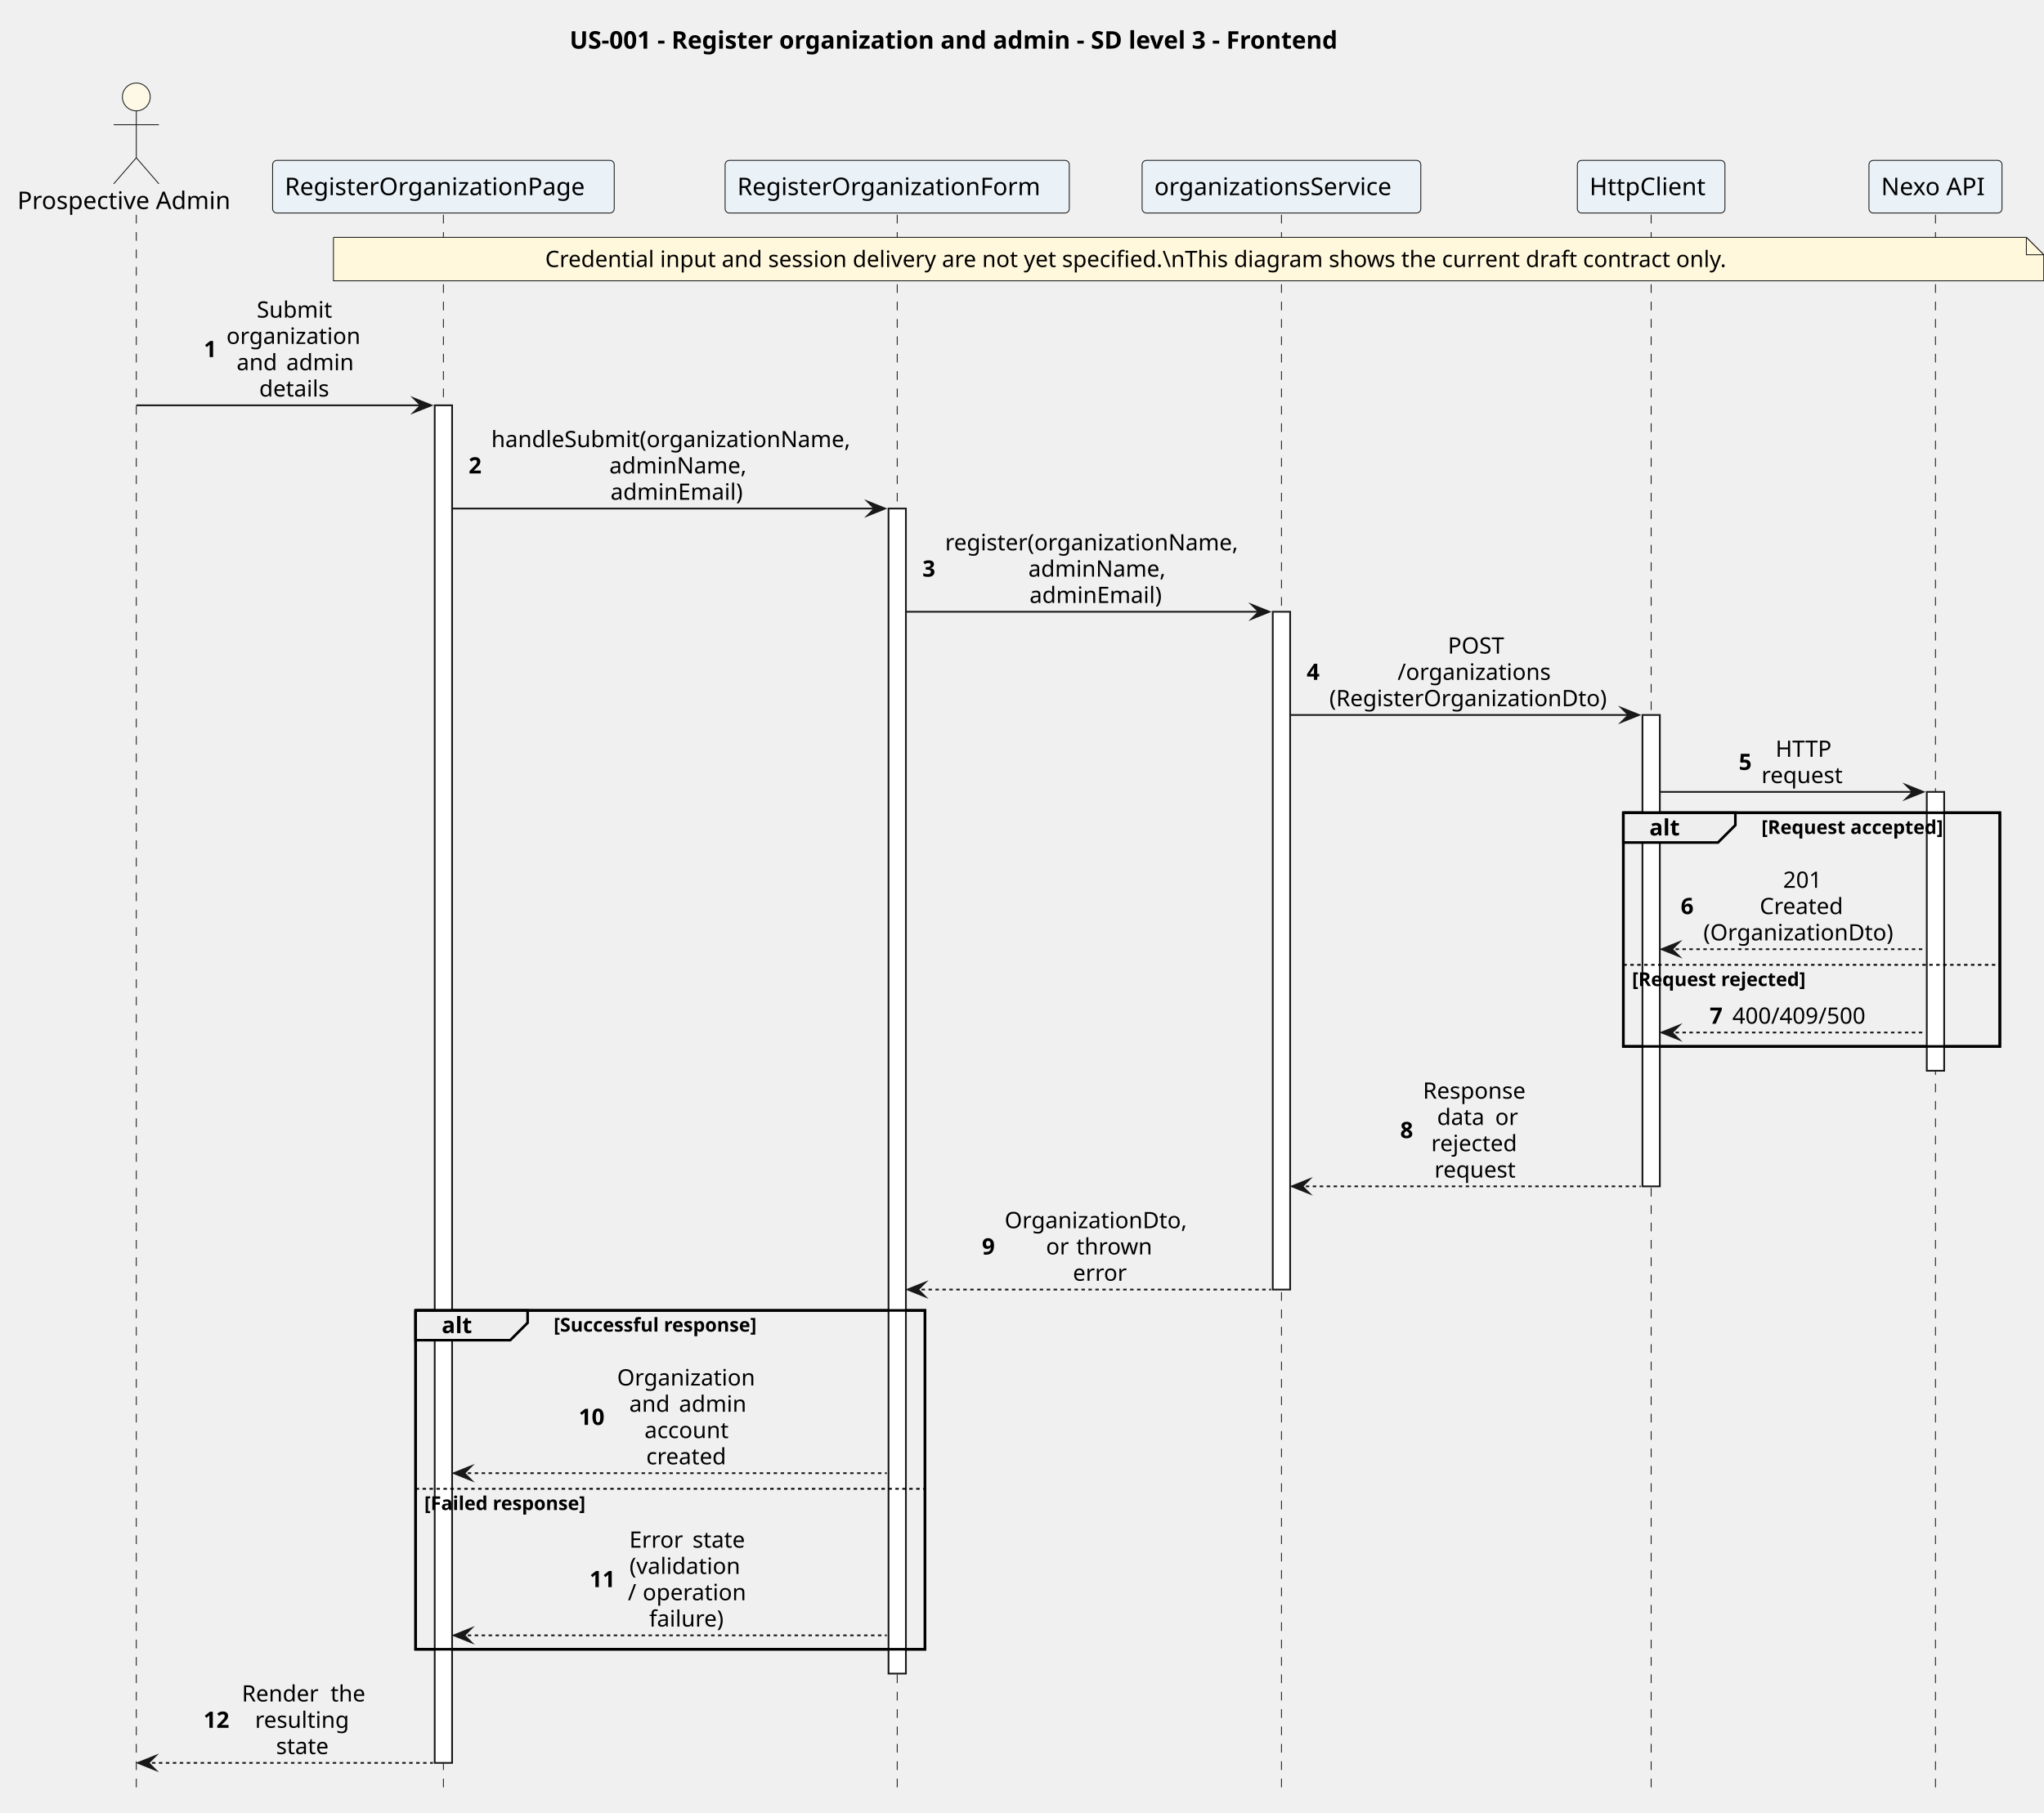
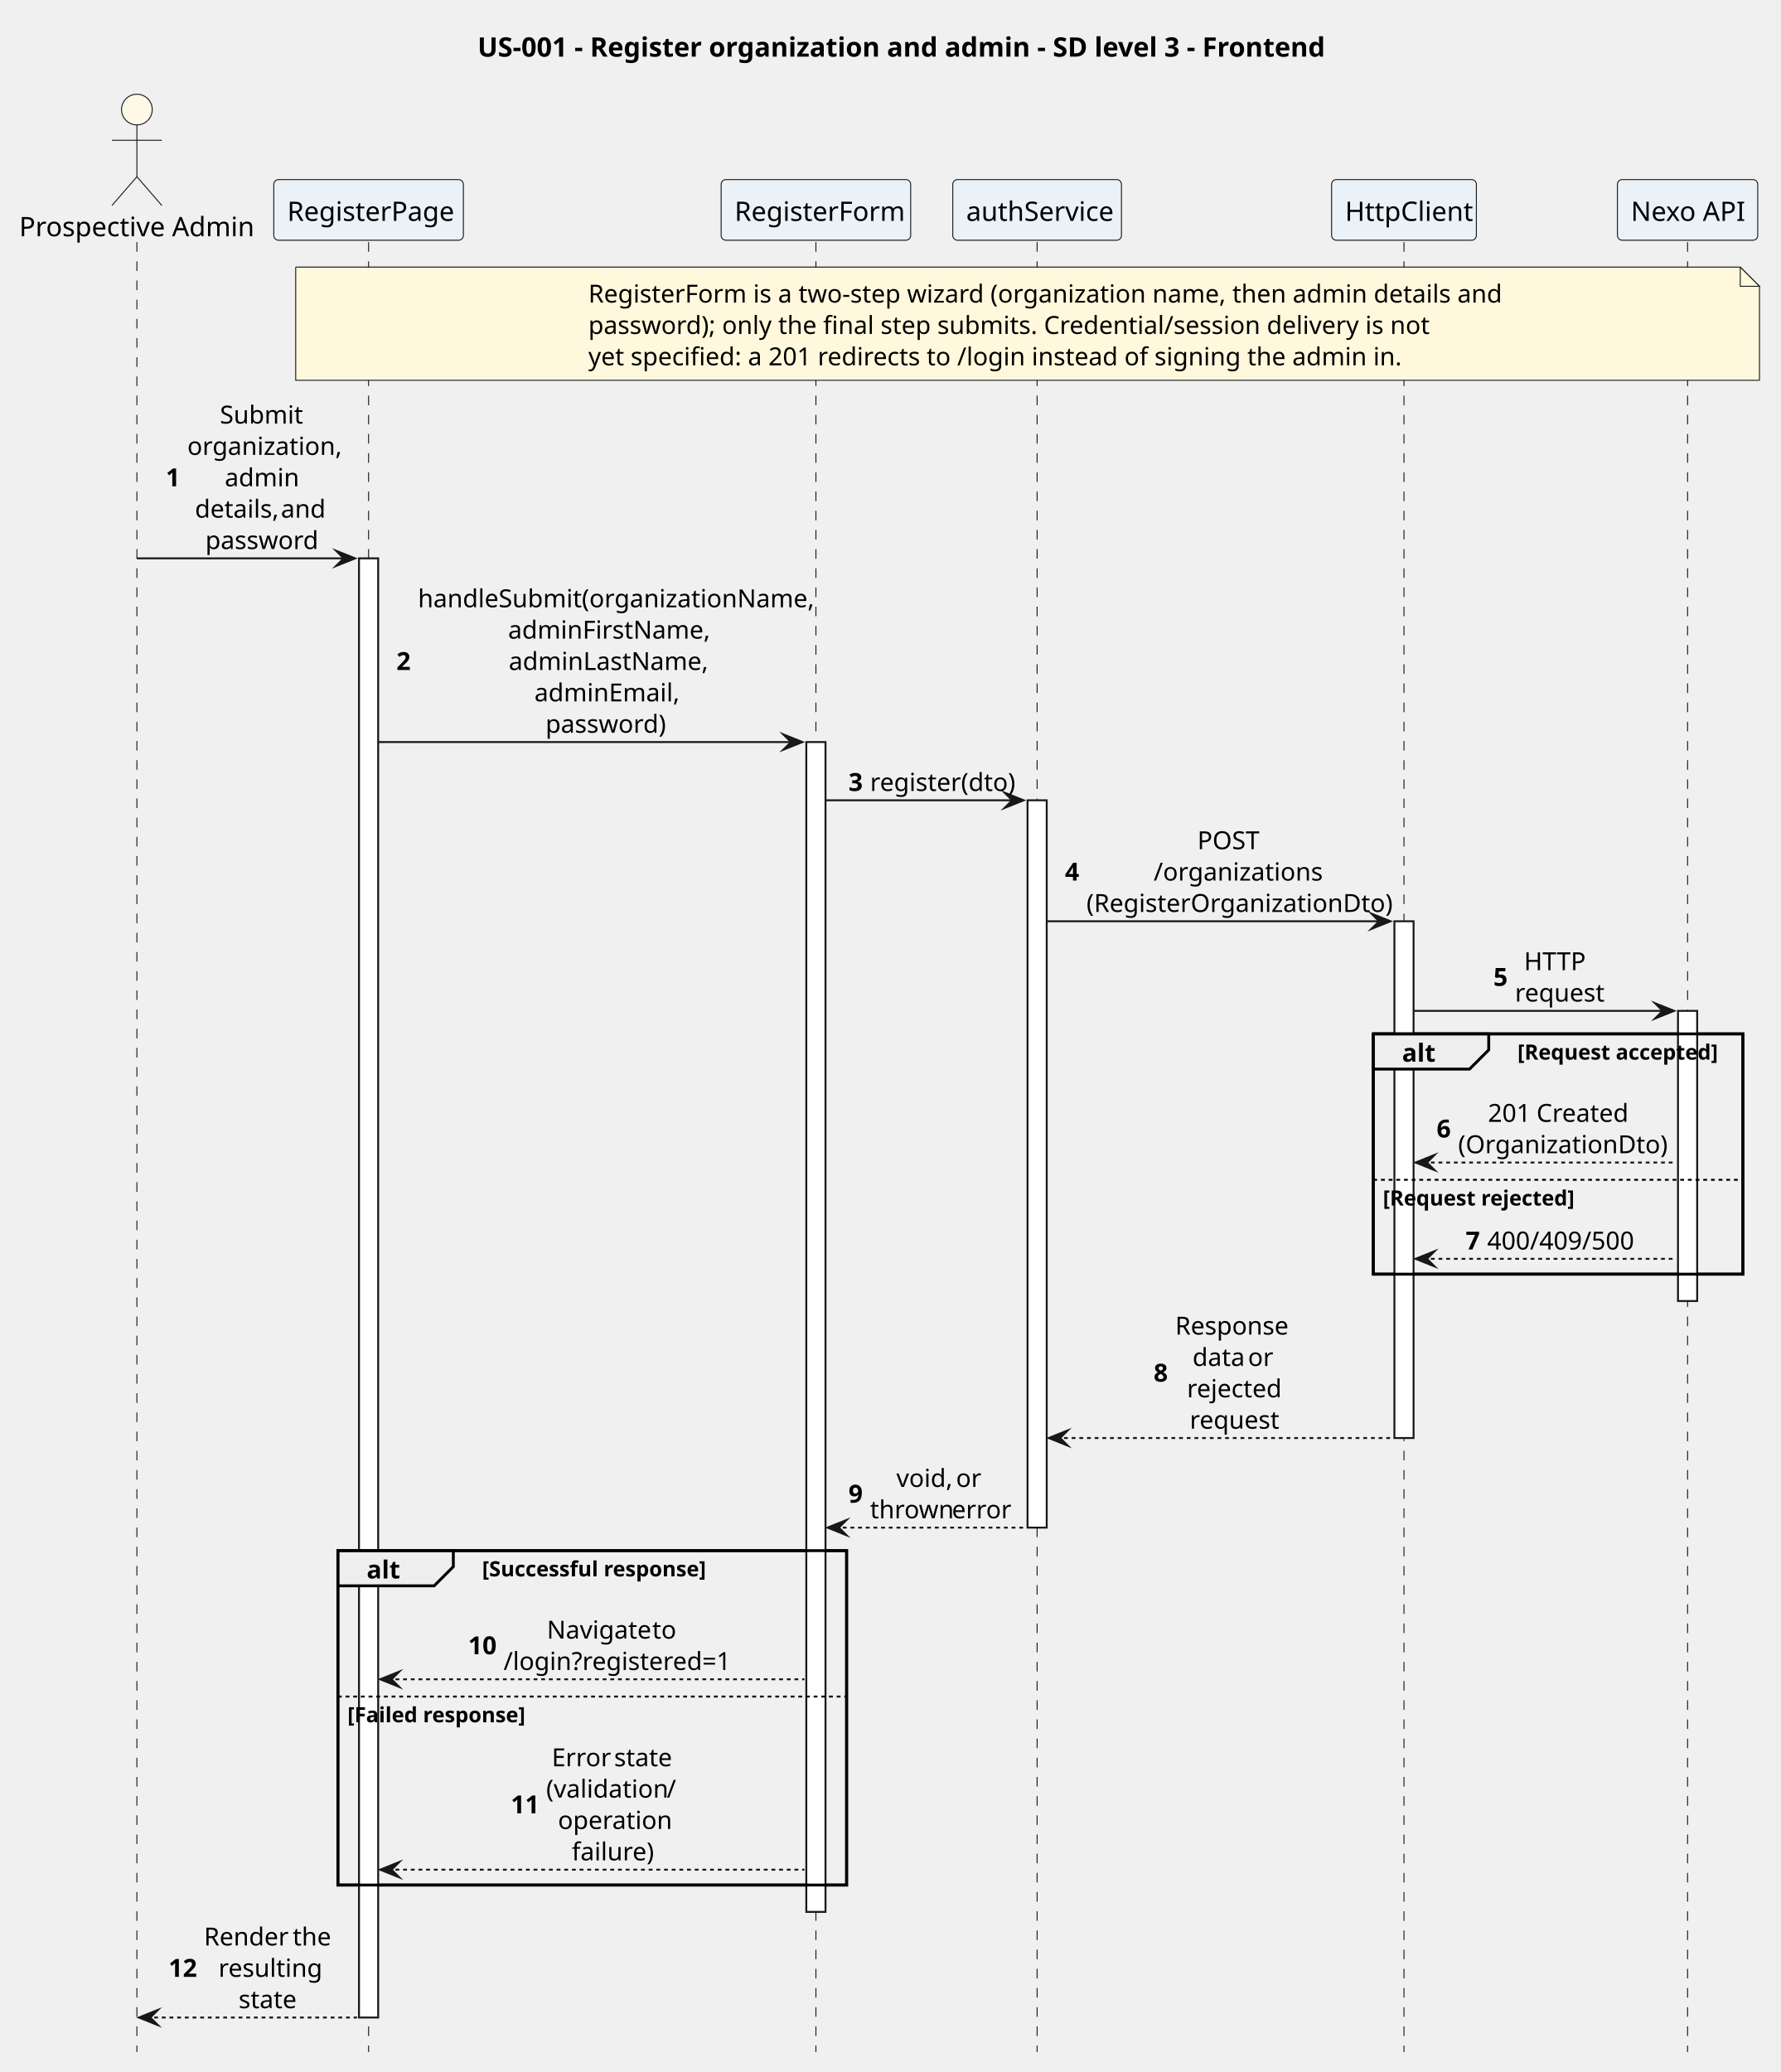
- <svg xmlns="http://www.w3.org/2000/svg" version="1.1" data-diagram-type="SEQUENCE" style="width:1176px;height:1043px;background:#FFFFFF;" width="1176px" height="1043px" viewBox="0 0 1176 1043" zoomAndPan="magnify" preserveAspectRatio="none" contentStyleType="text/css">
+ <svg xmlns="http://www.w3.org/2000/svg" version="1.1" data-diagram-type="SEQUENCE" style="width:928px;height:1080px;background:#FFFFFF;" width="928px" height="1080px" viewBox="0 0 928 1080" zoomAndPan="magnify" preserveAspectRatio="none" contentStyleType="text/css">
  <defs />
  <g font-family="sans-serif" lengthAdjust="spacing">
    <g class="title" data-source-line="1">
-       <text x="327.736" y="27.995" fill="#000" font-size="14" textLength="513.126" font-weight="700">US-001 - Register organization and admin - SD level 3 - Frontend</text>
+       <text x="248.93" y="29.533" fill="#000" font-size="14" textLength="428.627" font-weight="700">US-001 - Register organization and admin - SD level 3 - Frontend</text>
    </g>
-     <rect x="933.978" y="467.719" width="216.62" height="134.469" fill="none" style="stroke:#000;stroke-width:1.5;" />
-     <rect x="239.117" y="754.117" width="293.084" height="195" fill="none" style="stroke:#000;stroke-width:1.5;" />
+     <rect x="715.846" y="538.898" width="192.642" height="125.242" fill="none" style="stroke:#000;stroke-width:1.5;" />
+     <rect x="176.13" y="808.25" width="265.173" height="174.297" fill="none" style="stroke:#000;stroke-width:1.5;" />
    <g>
-       <rect x="74.923" y="123.594" width="8" height="908.922" fill="#000" fill-opacity="0" />
-       <line x1="78.423" y1="123.594" x2="78.423" y2="1032.516" style="stroke:#181818;stroke-width:0.5;stroke-dasharray:5,5;" />
+       <rect x="67.858" y="126.219" width="8" height="943.383" fill="#000" fill-opacity="0" />
+       <line x1="71.358" y1="126.219" x2="71.358" y2="1069.602" style="stroke:#181818;stroke-width:0.5;stroke-dasharray:5,5;" />
    </g>
    <g>
-       <rect x="251.617" y="123.594" width="8" height="908.922" fill="#000" fill-opacity="0" />
-       <line x1="255.117" y1="123.594" x2="255.117" y2="1032.516" style="stroke:#181818;stroke-width:0.5;stroke-dasharray:5,5;" />
+       <rect x="188.63" y="126.219" width="8" height="943.383" fill="#000" fill-opacity="0" />
+       <line x1="192.13" y1="126.219" x2="192.13" y2="1069.602" style="stroke:#181818;stroke-width:0.5;stroke-dasharray:5,5;" />
    </g>
    <g>
-       <rect x="250.117" y="233.258" width="10" height="781.258" fill="#FFF" style="stroke:#181818;stroke-width:1;" />
+       <rect x="187.13" y="291.031" width="10" height="760.57" fill="#FFF" style="stroke:#181818;stroke-width:1;" />
    </g>
    <g>
-       <rect x="512.701" y="123.594" width="8" height="908.922" fill="#000" fill-opacity="0" />
-       <line x1="516.201" y1="123.594" x2="516.201" y2="1032.516" style="stroke:#181818;stroke-width:0.5;stroke-dasharray:5,5;" />
+       <rect x="421.804" y="126.219" width="8" height="943.383" fill="#000" fill-opacity="0" />
+       <line x1="425.304" y1="126.219" x2="425.304" y2="1069.602" style="stroke:#181818;stroke-width:0.5;stroke-dasharray:5,5;" />
    </g>
    <g>
-       <rect x="511.201" y="292.656" width="10" height="670.461" fill="#FFF" style="stroke:#181818;stroke-width:1;" />
+       <rect x="420.304" y="386.789" width="10" height="609.758" fill="#FFF" style="stroke:#181818;stroke-width:1;" />
    </g>
    <g>
-       <rect x="733.782" y="123.594" width="8" height="908.922" fill="#000" fill-opacity="0" />
-       <line x1="737.282" y1="123.594" x2="737.282" y2="1032.516" style="stroke:#181818;stroke-width:0.5;stroke-dasharray:5,5;" />
+       <rect x="537.112" y="126.219" width="8" height="943.383" fill="#000" fill-opacity="0" />
+       <line x1="540.612" y1="126.219" x2="540.612" y2="1069.602" style="stroke:#181818;stroke-width:0.5;stroke-dasharray:5,5;" />
    </g>
    <g>
-       <rect x="732.282" y="352.055" width="10" height="390.063" fill="#FFF" style="stroke:#181818;stroke-width:1;" />
+       <rect x="535.612" y="417.141" width="10" height="379.109" fill="#FFF" style="stroke:#181818;stroke-width:1;" />
    </g>
    <g>
-       <rect x="946.478" y="123.594" width="8" height="908.922" fill="#000" fill-opacity="0" />
-       <line x1="949.978" y1="123.594" x2="949.978" y2="1032.516" style="stroke:#181818;stroke-width:0.5;stroke-dasharray:5,5;" />
+       <rect x="728.346" y="126.219" width="8" height="943.383" fill="#000" fill-opacity="0" />
+       <line x1="731.846" y1="126.219" x2="731.846" y2="1069.602" style="stroke:#181818;stroke-width:0.5;stroke-dasharray:5,5;" />
    </g>
    <g>
-       <rect x="944.978" y="411.453" width="10" height="271.266" fill="#FFF" style="stroke:#181818;stroke-width:1;" />
+       <rect x="726.846" y="480.195" width="10" height="269.352" fill="#FFF" style="stroke:#181818;stroke-width:1;" />
    </g>
    <g>
-       <rect x="1110.066" y="123.594" width="8" height="908.922" fill="#000" fill-opacity="0" />
-       <line x1="1113.566" y1="123.594" x2="1113.566" y2="1032.516" style="stroke:#181818;stroke-width:0.5;stroke-dasharray:5,5;" />
+       <rect x="876.173" y="126.219" width="8" height="943.383" fill="#000" fill-opacity="0" />
+       <line x1="879.673" y1="126.219" x2="879.673" y2="1069.602" style="stroke:#181818;stroke-width:0.5;stroke-dasharray:5,5;" />
    </g>
    <g>
-       <rect x="1108.566" y="455.719" width="10" height="160.469" fill="#FFF" style="stroke:#181818;stroke-width:1;" />
+       <rect x="874.673" y="526.898" width="10" height="151.242" fill="#FFF" style="stroke:#181818;stroke-width:1;" />
    </g>
-     <text x="10" y="120.292" fill="#000" font-size="14" textLength="130.847">Prospective Admin</text>
-     <ellipse cx="78.423" cy="55.797" rx="8" ry="8" fill="#FEF9E7" style="stroke:#181818;stroke-width:0.5;" />
-     <path d="M78.423,63.797 L78.423,90.797 M65.423,71.797 L91.423,71.797 M78.423,90.797 L65.423,105.797 M78.423,90.797 L91.423,105.797" style="stroke:#181818;stroke-width:0.5;" fill="none" />
-     <rect x="156.847" y="92.297" width="196.54" height="30.297" fill="#EAF2F8" style="stroke:#181818;stroke-width:0.5;" rx="2.5" ry="2.5" />
-     <text x="163.847" y="112.292" fill="#000" font-size="14" textLength="182.54">RegisterOrganizationPage</text>
-     <rect x="417.186" y="92.297" width="198.03" height="30.297" fill="#EAF2F8" style="stroke:#181818;stroke-width:0.5;" rx="2.5" ry="2.5" />
-     <text x="424.186" y="112.292" fill="#000" font-size="14" textLength="184.03">RegisterOrganizationForm</text>
-     <rect x="657.117" y="92.297" width="160.33" height="30.297" fill="#EAF2F8" style="stroke:#181818;stroke-width:0.5;" rx="2.5" ry="2.5" />
-     <text x="664.117" y="112.292" fill="#000" font-size="14" textLength="146.33">organizationsService</text>
-     <rect x="907.516" y="92.297" width="84.923" height="30.297" fill="#EAF2F8" style="stroke:#181818;stroke-width:0.5;" rx="2.5" ry="2.5" />
-     <text x="914.516" y="112.292" fill="#000" font-size="14" textLength="70.923">HttpClient</text>
-     <rect x="1075.298" y="92.297" width="76.535" height="30.297" fill="#EAF2F8" style="stroke:#181818;stroke-width:0.5;" rx="2.5" ry="2.5" />
-     <text x="1082.298" y="112.292" fill="#000" font-size="14" textLength="62.535">Nexo API</text>
-     <path d="M191.848,136.594 L191.848,161.594 L1175.848,161.594 L1175.848,146.594 L1165.848,136.594 L191.848,136.594" style="stroke:#181818;stroke-width:0.5;" fill="#FFF8DC" />
-     <path d="M1165.848,136.594 L1165.848,146.594 L1175.848,146.594 L1165.848,136.594" style="stroke:#181818;stroke-width:0.5;" fill="#FFF8DC" />
-     <text x="313.661" y="153.661" fill="#000" font-size="13" textLength="732.361">Credential input and session delivery are not yet specified.\nThis diagram shows the current draft contract only.</text>
-     <polygon points="238.117,229.258,248.117,233.258,238.117,237.258,242.117,233.258" fill="#181818" style="stroke:#181818;stroke-width:1;stroke-linejoin:miter;stroke-miterlimit:10;" />
-     <line x1="78.423" y1="233.258" x2="244.117" y2="233.258" style="stroke:#181818;stroke-width:1;" />
-     <text x="117.218" y="205.493" fill="#000" font-size="13" font-weight="700">1</text>
-     <text x="147.735" y="182.793" fill="#000" font-size="13" textLength="46.116">Submit</text>
-     <text x="130.263" y="197.926" fill="#000" font-size="13" textLength="81.06">organization</text>
-     <text x="136.131" y="213.059" fill="#000" font-size="13" textLength="24.458">and</text>
-     <text x="160.589" y="213.059" fill="#000" font-size="13"> </text>
-     <text x="164.721" y="213.059" fill="#000" font-size="13" textLength="40.733">admin</text>
-     <text x="149.138" y="228.192" fill="#000" font-size="13" textLength="43.31">details</text>
-     <polygon points="499.201,288.656,509.201,292.656,499.201,296.656,503.201,292.656" fill="#181818" style="stroke:#181818;stroke-width:1;stroke-linejoin:miter;stroke-miterlimit:10;" />
-     <line x1="260.117" y1="292.656" x2="505.201" y2="292.656" style="stroke:#181818;stroke-width:1;" />
-     <text x="269.617" y="272.458" fill="#000" font-size="13" font-weight="700">2</text>
-     <text x="282.662" y="257.325" fill="#000" font-size="13" textLength="219.039">handleSubmit(organizationName,</text>
-     <text x="350.573" y="272.458" fill="#000" font-size="13" textLength="83.218">adminName,</text>
-     <text x="351.245" y="287.59" fill="#000" font-size="13" textLength="81.872">adminEmail)</text>
-     <polygon points="720.282,348.055,730.282,352.055,720.282,356.055,724.282,352.055" fill="#181818" style="stroke:#181818;stroke-width:1;stroke-linejoin:miter;stroke-miterlimit:10;" />
-     <line x1="521.201" y1="352.055" x2="726.282" y2="352.055" style="stroke:#181818;stroke-width:1;" />
-     <text x="530.701" y="331.856" fill="#000" font-size="13" font-weight="700">3</text>
-     <text x="543.746" y="316.723" fill="#000" font-size="13" textLength="179.036">register(organizationName,</text>
-     <text x="591.655" y="331.856" fill="#000" font-size="13" textLength="83.218">adminName,</text>
-     <text x="592.328" y="346.989" fill="#000" font-size="13" textLength="81.872">adminEmail)</text>
-     <polygon points="932.978,407.453,942.978,411.453,932.978,415.453,936.978,411.453" fill="#181818" style="stroke:#181818;stroke-width:1;stroke-linejoin:miter;stroke-miterlimit:10;" />
-     <line x1="742.282" y1="411.453" x2="938.978" y2="411.453" style="stroke:#181818;stroke-width:1;" />
-     <text x="751.782" y="391.254" fill="#000" font-size="13" font-weight="700">4</text>
-     <text x="833.02" y="376.122" fill="#000" font-size="13" textLength="34.265">POST</text>
-     <text x="804.046" y="391.254" fill="#000" font-size="13" textLength="92.212">/organizations</text>
-     <text x="764.827" y="406.387" fill="#000" font-size="13" textLength="170.65">(RegisterOrganizationDto)</text>
-     <polygon points="1096.566,451.719,1106.566,455.719,1096.566,459.719,1100.566,455.719" fill="#181818" style="stroke:#181818;stroke-width:1;stroke-linejoin:miter;stroke-miterlimit:10;" />
-     <line x1="954.978" y1="455.719" x2="1102.566" y2="455.719" style="stroke:#181818;stroke-width:1;" />
-     <text x="1000.398" y="443.086" fill="#000" font-size="13" font-weight="700">5</text>
-     <text x="1021.546" y="435.52" fill="#000" font-size="13" textLength="33.497">HTTP</text>
-     <text x="1013.443" y="450.653" fill="#000" font-size="13" textLength="49.702">request</text>
-     <path d="M933.978,467.719 L998.42,467.719 L998.42,474.852 L988.42,484.852 L933.978,484.852 L933.978,467.719" style="stroke:#000;stroke-width:1.5;" fill="#EEE" />
-     <rect x="933.978" y="467.719" width="216.62" height="134.469" fill="none" style="stroke:#000;stroke-width:1.5;" />
-     <text x="948.978" y="480.786" fill="#000" font-size="13" textLength="19.443" font-weight="700">alt</text>
-     <text x="1013.42" y="479.929" fill="#000" font-size="11" textLength="121.177" font-weight="700">[Request accepted]</text>
-     <polygon points="965.978,542.25,955.978,546.25,965.978,550.25,961.978,546.25" fill="#181818" style="stroke:#181818;stroke-width:1;stroke-linejoin:miter;stroke-miterlimit:10;" />
-     <line x1="959.978" y1="546.25" x2="1107.566" y2="546.25" style="stroke:#181818;stroke-width:1;stroke-dasharray:2,2;" />
-     <text x="966.978" y="526.051" fill="#000" font-size="13" font-weight="700">6</text>
-     <text x="1025.888" y="510.918" fill="#000" font-size="13" textLength="24.813">201</text>
-     <text x="1012.428" y="526.051" fill="#000" font-size="13" textLength="51.733">Created</text>
-     <text x="980.023" y="541.184" fill="#000" font-size="13" textLength="116.543">(OrganizationDto)</text>
-     <line x1="933.978" y1="555.25" x2="1150.598" y2="555.25" style="stroke:#000;stroke-width:1;stroke-dasharray:2,2;" />
-     <text x="938.978" y="567.46" fill="#000" font-size="11" textLength="116.016" font-weight="700">[Request rejected]</text>
-     <polygon points="965.978,590.188,955.978,594.188,965.978,598.188,961.978,594.188" fill="#181818" style="stroke:#181818;stroke-width:1;stroke-linejoin:miter;stroke-miterlimit:10;" />
-     <line x1="959.978" y1="594.188" x2="1107.566" y2="594.188" style="stroke:#181818;stroke-width:1;stroke-dasharray:2,2;" />
-     <text x="983.65" y="589.122" fill="#000" font-size="13" font-weight="700">7</text>
-     <text x="996.695" y="589.122" fill="#000" font-size="13" textLength="83.199">400/409/500</text>
-     <polygon points="753.282,678.719,743.282,682.719,753.282,686.719,749.282,682.719" fill="#181818" style="stroke:#181818;stroke-width:1;stroke-linejoin:miter;stroke-miterlimit:10;" />
-     <line x1="747.282" y1="682.719" x2="943.978" y2="682.719" style="stroke:#181818;stroke-width:1;stroke-dasharray:2,2;" />
-     <text x="805.597" y="654.954" fill="#000" font-size="13" font-weight="700">8</text>
-     <text x="818.643" y="632.254" fill="#000" font-size="13" textLength="63.02">Response</text>
-     <text x="826.796" y="647.387" fill="#000" font-size="13" textLength="29.282">data</text>
-     <text x="856.078" y="647.387" fill="#000" font-size="13"> </text>
-     <text x="860.21" y="647.387" fill="#000" font-size="13" textLength="13.298">or</text>
-     <text x="823.429" y="662.52" fill="#000" font-size="13" textLength="53.447">rejected</text>
-     <text x="825.301" y="677.653" fill="#000" font-size="13" textLength="49.702">request</text>
-     <polygon points="532.201,738.117,522.201,742.117,532.201,746.117,528.201,742.117" fill="#181818" style="stroke:#181818;stroke-width:1;stroke-linejoin:miter;stroke-miterlimit:10;" />
-     <line x1="526.201" y1="742.117" x2="731.282" y2="742.117" style="stroke:#181818;stroke-width:1;stroke-dasharray:2,2;" />
-     <text x="564.953" y="721.918" fill="#000" font-size="13" font-weight="700">9</text>
-     <text x="577.998" y="706.786" fill="#000" font-size="13" textLength="110.532">OrganizationDto,</text>
-     <text x="601.795" y="721.918" fill="#000" font-size="13" textLength="13.298">or</text>
-     <text x="615.094" y="721.918" fill="#000" font-size="13"> </text>
-     <text x="619.226" y="721.918" fill="#000" font-size="13" textLength="45.506">thrown</text>
-     <text x="617.271" y="737.051" fill="#000" font-size="13" textLength="31.986">error</text>
-     <path d="M239.117,754.117 L303.56,754.117 L303.56,761.25 L293.56,771.25 L239.117,771.25 L239.117,754.117" style="stroke:#000;stroke-width:1.5;" fill="#EEE" />
-     <rect x="239.117" y="754.117" width="293.084" height="195" fill="none" style="stroke:#000;stroke-width:1.5;" />
-     <text x="254.117" y="767.184" fill="#000" font-size="13" textLength="19.443" font-weight="700">alt</text>
-     <text x="318.56" y="766.328" fill="#000" font-size="11" textLength="136.324" font-weight="700">[Successful response]</text>
-     <polygon points="271.117,843.781,261.117,847.781,271.117,851.781,267.117,847.781" fill="#181818" style="stroke:#181818;stroke-width:1;stroke-linejoin:miter;stroke-miterlimit:10;" />
-     <line x1="265.117" y1="847.781" x2="510.201" y2="847.781" style="stroke:#181818;stroke-width:1;stroke-dasharray:2,2;" />
-     <text x="332.944" y="820.016" fill="#000" font-size="13" textLength="18.091" font-weight="700">10</text>
-     <text x="355.035" y="797.317" fill="#000" font-size="13" textLength="83.338">Organization</text>
-     <text x="362.043" y="812.45" fill="#000" font-size="13" textLength="24.458">and</text>
-     <text x="386.5" y="812.45" fill="#000" font-size="13"> </text>
-     <text x="390.633" y="812.45" fill="#000" font-size="13" textLength="40.733">admin</text>
-     <text x="370.809" y="827.583" fill="#000" font-size="13" textLength="51.791">account</text>
-     <text x="371.802" y="842.715" fill="#000" font-size="13" textLength="49.804">created</text>
-     <line x1="239.117" y1="856.781" x2="532.201" y2="856.781" style="stroke:#000;stroke-width:1;stroke-dasharray:2,2;" />
-     <text x="244.117" y="868.992" fill="#000" font-size="11" textLength="108.399" font-weight="700">[Failed response]</text>
-     <polygon points="271.117,937.117,261.117,941.117,271.117,945.117,267.117,941.117" fill="#181818" style="stroke:#181818;stroke-width:1;stroke-linejoin:miter;stroke-miterlimit:10;" />
-     <line x1="265.117" y1="941.117" x2="510.201" y2="941.117" style="stroke:#181818;stroke-width:1;stroke-dasharray:2,2;" />
-     <text x="339.149" y="913.352" fill="#000" font-size="13" textLength="18.091" font-weight="700">11</text>
-     <text x="362.071" y="890.653" fill="#000" font-size="13" textLength="32.202">Error</text>
-     <text x="394.273" y="890.653" fill="#000" font-size="13"> </text>
-     <text x="398.405" y="890.653" fill="#000" font-size="13" textLength="32.932">state</text>
-     <text x="362.167" y="905.786" fill="#000" font-size="13" textLength="69.075">(validation</text>
-     <text x="361.24" y="920.918" fill="#000" font-size="13">/</text>
-     <text x="365.62" y="920.918" fill="#000" font-size="13"> </text>
-     <text x="369.752" y="920.918" fill="#000" font-size="13" textLength="62.417">operation</text>
-     <text x="373.494" y="936.051" fill="#000" font-size="13" textLength="46.42">failure)</text>
-     <polygon points="89.423,1010.516,79.423,1014.516,89.423,1018.516,85.423,1014.516" fill="#181818" style="stroke:#181818;stroke-width:1;stroke-linejoin:miter;stroke-miterlimit:10;" />
-     <line x1="83.423" y1="1014.516" x2="249.117" y2="1014.516" style="stroke:#181818;stroke-width:1;stroke-dasharray:2,2;" />
-     <text x="117.059" y="994.317" fill="#000" font-size="13" textLength="18.091" font-weight="700">12</text>
-     <text x="139.15" y="979.184" fill="#000" font-size="13" textLength="46.865">Render</text>
-     <text x="186.014" y="979.184" fill="#000" font-size="13"> </text>
-     <text x="190.147" y="979.184" fill="#000" font-size="13" textLength="21.334">the</text>
-     <text x="146.732" y="994.317" fill="#000" font-size="13" textLength="57.167">resulting</text>
-     <text x="158.85" y="1009.45" fill="#000" font-size="13" textLength="32.932">state</text>
+     <text x="10" y="123.143" fill="#000" font-size="14" textLength="116.717">Prospective Admin</text>
+     <ellipse cx="71.358" cy="57.109" rx="8" ry="8" fill="#FEF9E7" style="stroke:#181818;stroke-width:0.5;" />
+     <path d="M71.358,65.109 L71.358,92.109 M58.358,73.109 L84.358,73.109 M71.358,92.109 L58.358,107.109 M71.358,92.109 L84.358,107.109" style="stroke:#181818;stroke-width:0.5;" fill="none" />
+     <rect x="142.717" y="93.609" width="98.827" height="31.609" fill="#EAF2F8" style="stroke:#181818;stroke-width:0.5;" rx="2.5" ry="2.5" />
+     <text x="149.717" y="115.143" fill="#000" font-size="14" textLength="84.827">RegisterPage</text>
+     <rect x="375.907" y="93.609" width="98.793" height="31.609" fill="#EAF2F8" style="stroke:#181818;stroke-width:0.5;" rx="2.5" ry="2.5" />
+     <text x="382.907" y="115.143" fill="#000" font-size="14" textLength="84.793">RegisterForm</text>
+     <rect x="496.646" y="93.609" width="87.931" height="31.609" fill="#EAF2F8" style="stroke:#181818;stroke-width:0.5;" rx="2.5" ry="2.5" />
+     <text x="503.646" y="115.143" fill="#000" font-size="14" textLength="73.931">authService</text>
+     <rect x="694.112" y="93.609" width="75.469" height="31.609" fill="#EAF2F8" style="stroke:#181818;stroke-width:0.5;" rx="2.5" ry="2.5" />
+     <text x="701.112" y="115.143" fill="#000" font-size="14" textLength="61.469">HttpClient</text>
+     <rect x="843.104" y="93.609" width="73.138" height="31.609" fill="#EAF2F8" style="stroke:#181818;stroke-width:0.5;" rx="2.5" ry="2.5" />
+     <text x="850.104" y="115.143" fill="#000" font-size="14" textLength="59.138">Nexo API</text>
+     <path d="M154.139,139.219 L154.139,198.219 L917.139,198.219 L917.139,149.219 L907.139,139.219 L154.139,139.219" style="stroke:#181818;stroke-width:0.5;" fill="#FFF8DC" />
+     <path d="M907.139,139.219 L907.139,149.219 L917.139,149.219 L907.139,139.219" style="stroke:#181818;stroke-width:0.5;" fill="#FFF8DC" />
+     <text x="306.685" y="157.714" fill="#000" font-size="13" textLength="449.433">RegisterForm is a two-step wizard (organization name, then admin details and</text>
+     <text x="306.685" y="174.065" fill="#000" font-size="13" textLength="414.026">password); only the final step submits. Credential/session delivery is not</text>
+     <text x="306.685" y="190.417" fill="#000" font-size="13" textLength="397.458">yet specified: a 201 redirects to /login instead of signing the admin in.</text>
+     <polygon points="175.13,287.031,185.13,291.031,175.13,295.031,179.13,291.031" fill="#181818" style="stroke:#181818;stroke-width:1;stroke-linejoin:miter;stroke-miterlimit:10;" />
+     <line x1="71.358" y1="291.031" x2="181.13" y2="291.031" style="stroke:#181818;stroke-width:1;" />
+     <text x="86.41" y="253.472" fill="#000" font-size="13" font-weight="700">1</text>
+     <text x="114.629" y="220.769" fill="#000" font-size="13" textLength="40.46">Submit</text>
+     <text x="97.64" y="237.12" fill="#000" font-size="13" textLength="74.439">organization,</text>
+     <text x="117.156" y="253.472" fill="#000" font-size="13" textLength="35.407">admin</text>
+     <text x="101.614" y="269.823" fill="#000" font-size="13" textLength="41.19">details,</text>
+     <text x="142.803" y="269.823" fill="#000" font-size="13"> </text>
+     <text x="146.415" y="269.823" fill="#000" font-size="13" textLength="21.69">and</text>
+     <text x="107.041" y="286.175" fill="#000" font-size="13" textLength="55.637">password</text>
+     <polygon points="408.304,382.789,418.304,386.789,408.304,390.789,412.304,386.789" fill="#181818" style="stroke:#181818;stroke-width:1;stroke-linejoin:miter;stroke-miterlimit:10;" />
+     <line x1="197.13" y1="386.789" x2="414.304" y2="386.789" style="stroke:#181818;stroke-width:1;" />
+     <text x="206.63" y="349.229" fill="#000" font-size="13" font-weight="700">2</text>
+     <text x="217.86" y="316.526" fill="#000" font-size="13" textLength="192.943">handleSubmit(organizationName,</text>
+     <text x="264.849" y="332.878" fill="#000" font-size="13" textLength="98.966">adminFirstName,</text>
+     <text x="265.198" y="349.229" fill="#000" font-size="13" textLength="98.268">adminLastName,</text>
+     <text x="278.569" y="365.581" fill="#000" font-size="13" textLength="71.525">adminEmail,</text>
+     <text x="284.349" y="381.933" fill="#000" font-size="13" textLength="59.966">password)</text>
+     <polygon points="523.612,413.141,533.612,417.141,523.612,421.141,527.612,417.141" fill="#181818" style="stroke:#181818;stroke-width:1;stroke-linejoin:miter;stroke-miterlimit:10;" />
+     <line x1="430.304" y1="417.141" x2="529.612" y2="417.141" style="stroke:#181818;stroke-width:1;" />
+     <text x="442.304" y="412.284" fill="#000" font-size="13" font-weight="700">3</text>
+     <text x="453.534" y="412.284" fill="#000" font-size="13" textLength="70.078">register(dto)</text>
+     <polygon points="714.846,476.195,724.846,480.195,714.846,484.195,718.846,480.195" fill="#181818" style="stroke:#181818;stroke-width:1;stroke-linejoin:miter;stroke-miterlimit:10;" />
+     <line x1="545.612" y1="480.195" x2="720.846" y2="480.195" style="stroke:#181818;stroke-width:1;" />
+     <text x="555.112" y="458.987" fill="#000" font-size="13" font-weight="700">4</text>
+     <text x="624.147" y="442.636" fill="#000" font-size="13" textLength="35.395">POST</text>
+     <text x="601.375" y="458.987" fill="#000" font-size="13" textLength="80.939">/organizations</text>
+     <text x="566.342" y="475.339" fill="#000" font-size="13" textLength="151.004">(RegisterOrganizationDto)</text>
+     <polygon points="862.673,522.898,872.673,526.898,862.673,530.898,866.673,526.898" fill="#181818" style="stroke:#181818;stroke-width:1;stroke-linejoin:miter;stroke-miterlimit:10;" />
+     <line x1="736.846" y1="526.898" x2="868.673" y2="526.898" style="stroke:#181818;stroke-width:1;" />
+     <text x="778.464" y="513.866" fill="#000" font-size="13" font-weight="700">5</text>
+     <text x="794.404" y="505.69" fill="#000" font-size="13" textLength="33.941">HTTP</text>
+     <text x="789.694" y="522.042" fill="#000" font-size="13" textLength="43.361">request</text>
+     <path d="M715.846,538.898 L776.017,538.898 L776.017,547.25 L766.017,557.25 L715.846,557.25 L715.846,538.898" style="stroke:#000;stroke-width:1.5;" fill="#EEE" />
+     <rect x="715.846" y="538.898" width="192.642" height="125.242" fill="none" style="stroke:#000;stroke-width:1.5;" />
+     <text x="730.846" y="553.394" fill="#000" font-size="13" textLength="15.171" font-weight="700">alt</text>
+     <text x="791.017" y="552.317" fill="#000" font-size="11" textLength="101.471" font-weight="700">[Request accepted]</text>
+     <polygon points="747.846,601.953,737.846,605.953,747.846,609.953,743.846,605.953" fill="#181818" style="stroke:#181818;stroke-width:1;stroke-linejoin:miter;stroke-miterlimit:10;" />
+     <line x1="741.846" y1="605.953" x2="873.673" y2="605.953" style="stroke:#181818;stroke-width:1;stroke-dasharray:2,2;" />
+     <text x="748.846" y="592.921" fill="#000" font-size="13" font-weight="700">6</text>
+     <text x="775.599" y="584.745" fill="#000" font-size="13" textLength="21.69">201</text>
+     <text x="797.289" y="584.745" fill="#000" font-size="13"> </text>
+     <text x="800.901" y="584.745" fill="#000" font-size="13" textLength="46.249">Created</text>
+     <text x="760.076" y="601.097" fill="#000" font-size="13" textLength="102.597">(OrganizationDto)</text>
+     <line x1="715.846" y1="614.953" x2="908.488" y2="614.953" style="stroke:#000;stroke-width:1;stroke-dasharray:2,2;" />
+     <text x="720.846" y="628.372" fill="#000" font-size="11" textLength="95.971" font-weight="700">[Request rejected]</text>
+     <polygon points="747.846,652.141,737.846,656.141,747.846,660.141,743.846,656.141" fill="#181818" style="stroke:#181818;stroke-width:1;stroke-linejoin:miter;stroke-miterlimit:10;" />
+     <line x1="741.846" y1="656.141" x2="873.673" y2="656.141" style="stroke:#181818;stroke-width:1;stroke-dasharray:2,2;" />
+     <text x="763.998" y="651.284" fill="#000" font-size="13" font-weight="700">7</text>
+     <text x="775.228" y="651.284" fill="#000" font-size="13" textLength="72.293">400/409/500</text>
+     <polygon points="556.612,745.547,546.612,749.547,556.612,753.547,552.612,749.547" fill="#181818" style="stroke:#181818;stroke-width:1;stroke-linejoin:miter;stroke-miterlimit:10;" />
+     <line x1="550.612" y1="749.547" x2="725.846" y2="749.547" style="stroke:#181818;stroke-width:1;stroke-dasharray:2,2;" />
+     <text x="601.345" y="720.163" fill="#000" font-size="13" font-weight="700">8</text>
+     <text x="612.575" y="695.636" fill="#000" font-size="13" textLength="58.538">Response</text>
+     <text x="621.608" y="711.987" fill="#000" font-size="13" textLength="25.302">data</text>
+     <text x="646.909" y="711.987" fill="#000" font-size="13"> </text>
+     <text x="650.521" y="711.987" fill="#000" font-size="13" textLength="11.559">or</text>
+     <text x="618.719" y="728.339" fill="#000" font-size="13" textLength="46.249">rejected</text>
+     <text x="620.164" y="744.69" fill="#000" font-size="13" textLength="43.361">request</text>
+     <polygon points="441.304,792.25,431.304,796.25,441.304,800.25,437.304,796.25" fill="#181818" style="stroke:#181818;stroke-width:1;stroke-linejoin:miter;stroke-miterlimit:10;" />
+     <line x1="435.304" y1="796.25" x2="534.612" y2="796.25" style="stroke:#181818;stroke-width:1;stroke-dasharray:2,2;" />
+     <text x="442.304" y="783.218" fill="#000" font-size="13" font-weight="700">9</text>
+     <text x="467.257" y="775.042" fill="#000" font-size="13" textLength="27.46">void,</text>
+     <text x="494.717" y="775.042" fill="#000" font-size="13"> </text>
+     <text x="498.329" y="775.042" fill="#000" font-size="13" textLength="11.559">or</text>
+     <text x="453.534" y="791.394" fill="#000" font-size="13" textLength="39.019">thrown</text>
+     <text x="492.553" y="791.394" fill="#000" font-size="13"> </text>
+     <text x="496.165" y="791.394" fill="#000" font-size="13" textLength="27.447">error</text>
+     <path d="M176.13,808.25 L236.301,808.25 L236.301,816.602 L226.301,826.602 L176.13,826.602 L176.13,808.25" style="stroke:#000;stroke-width:1.5;" fill="#EEE" />
+     <rect x="176.13" y="808.25" width="265.173" height="174.297" fill="none" style="stroke:#000;stroke-width:1.5;" />
+     <text x="191.13" y="822.745" fill="#000" font-size="13" textLength="15.171" font-weight="700">alt</text>
+     <text x="251.301" y="821.669" fill="#000" font-size="11" textLength="117.375" font-weight="700">[Successful response]</text>
+     <polygon points="208.13,871.305,198.13,875.305,208.13,879.305,204.13,875.305" fill="#181818" style="stroke:#181818;stroke-width:1;stroke-linejoin:miter;stroke-miterlimit:10;" />
+     <line x1="202.13" y1="875.305" x2="419.304" y2="875.305" style="stroke:#181818;stroke-width:1;stroke-dasharray:2,2;" />
+     <text x="244.018" y="862.272" fill="#000" font-size="13" textLength="14.46" font-weight="700">10</text>
+     <text x="285.066" y="854.097" fill="#000" font-size="13" textLength="51.308">Navigate</text>
+     <text x="336.374" y="854.097" fill="#000" font-size="13"> </text>
+     <text x="339.986" y="854.097" fill="#000" font-size="13" textLength="10.842">to</text>
+     <text x="262.478" y="870.448" fill="#000" font-size="13" textLength="110.938">/login?registered=1</text>
+     <line x1="176.13" y1="884.305" x2="441.304" y2="884.305" style="stroke:#000;stroke-width:1;stroke-dasharray:2,2;" />
+     <text x="181.13" y="897.724" fill="#000" font-size="11" textLength="91.078" font-weight="700">[Failed response]</text>
+     <polygon points="208.13,970.547,198.13,974.547,208.13,978.547,204.13,974.547" fill="#181818" style="stroke:#181818;stroke-width:1;stroke-linejoin:miter;stroke-miterlimit:10;" />
+     <line x1="202.13" y1="974.547" x2="419.304" y2="974.547" style="stroke:#181818;stroke-width:1;stroke-dasharray:2,2;" />
+     <text x="266.248" y="945.163" fill="#000" font-size="13" textLength="14.46" font-weight="700">11</text>
+     <text x="287.605" y="920.636" fill="#000" font-size="13" textLength="28.888">Error</text>
+     <text x="316.493" y="920.636" fill="#000" font-size="13"> </text>
+     <text x="320.105" y="920.636" fill="#000" font-size="13" textLength="28.184">state</text>
+     <text x="284.708" y="936.987" fill="#000" font-size="13" textLength="59.255">(validation</text>
+     <text x="343.963" y="936.987" fill="#000" font-size="13"> </text>
+     <text x="347.575" y="936.987" fill="#000" font-size="13">/</text>
+     <text x="290.843" y="953.339" fill="#000" font-size="13" textLength="54.209">operation</text>
+     <text x="298.079" y="969.69" fill="#000" font-size="13" textLength="39.736">failure)</text>
+     <polygon points="82.358,1047.602,72.358,1051.602,82.358,1055.602,78.358,1051.602" fill="#181818" style="stroke:#181818;stroke-width:1;stroke-linejoin:miter;stroke-miterlimit:10;" />
+     <line x1="76.358" y1="1051.602" x2="186.13" y2="1051.602" style="stroke:#181818;stroke-width:1;stroke-dasharray:2,2;" />
+     <text x="87.854" y="1030.394" fill="#000" font-size="13" textLength="14.46" font-weight="700">12</text>
+     <text x="106.314" y="1014.042" fill="#000" font-size="13" textLength="42.637">Render</text>
+     <text x="148.951" y="1014.042" fill="#000" font-size="13"> </text>
+     <text x="152.563" y="1014.042" fill="#000" font-size="13" textLength="18.072">the</text>
+     <text x="113.906" y="1030.394" fill="#000" font-size="13" textLength="49.137">resulting</text>
+     <text x="124.383" y="1046.745" fill="#000" font-size="13" textLength="28.184">state</text>
  </g>
</svg>
